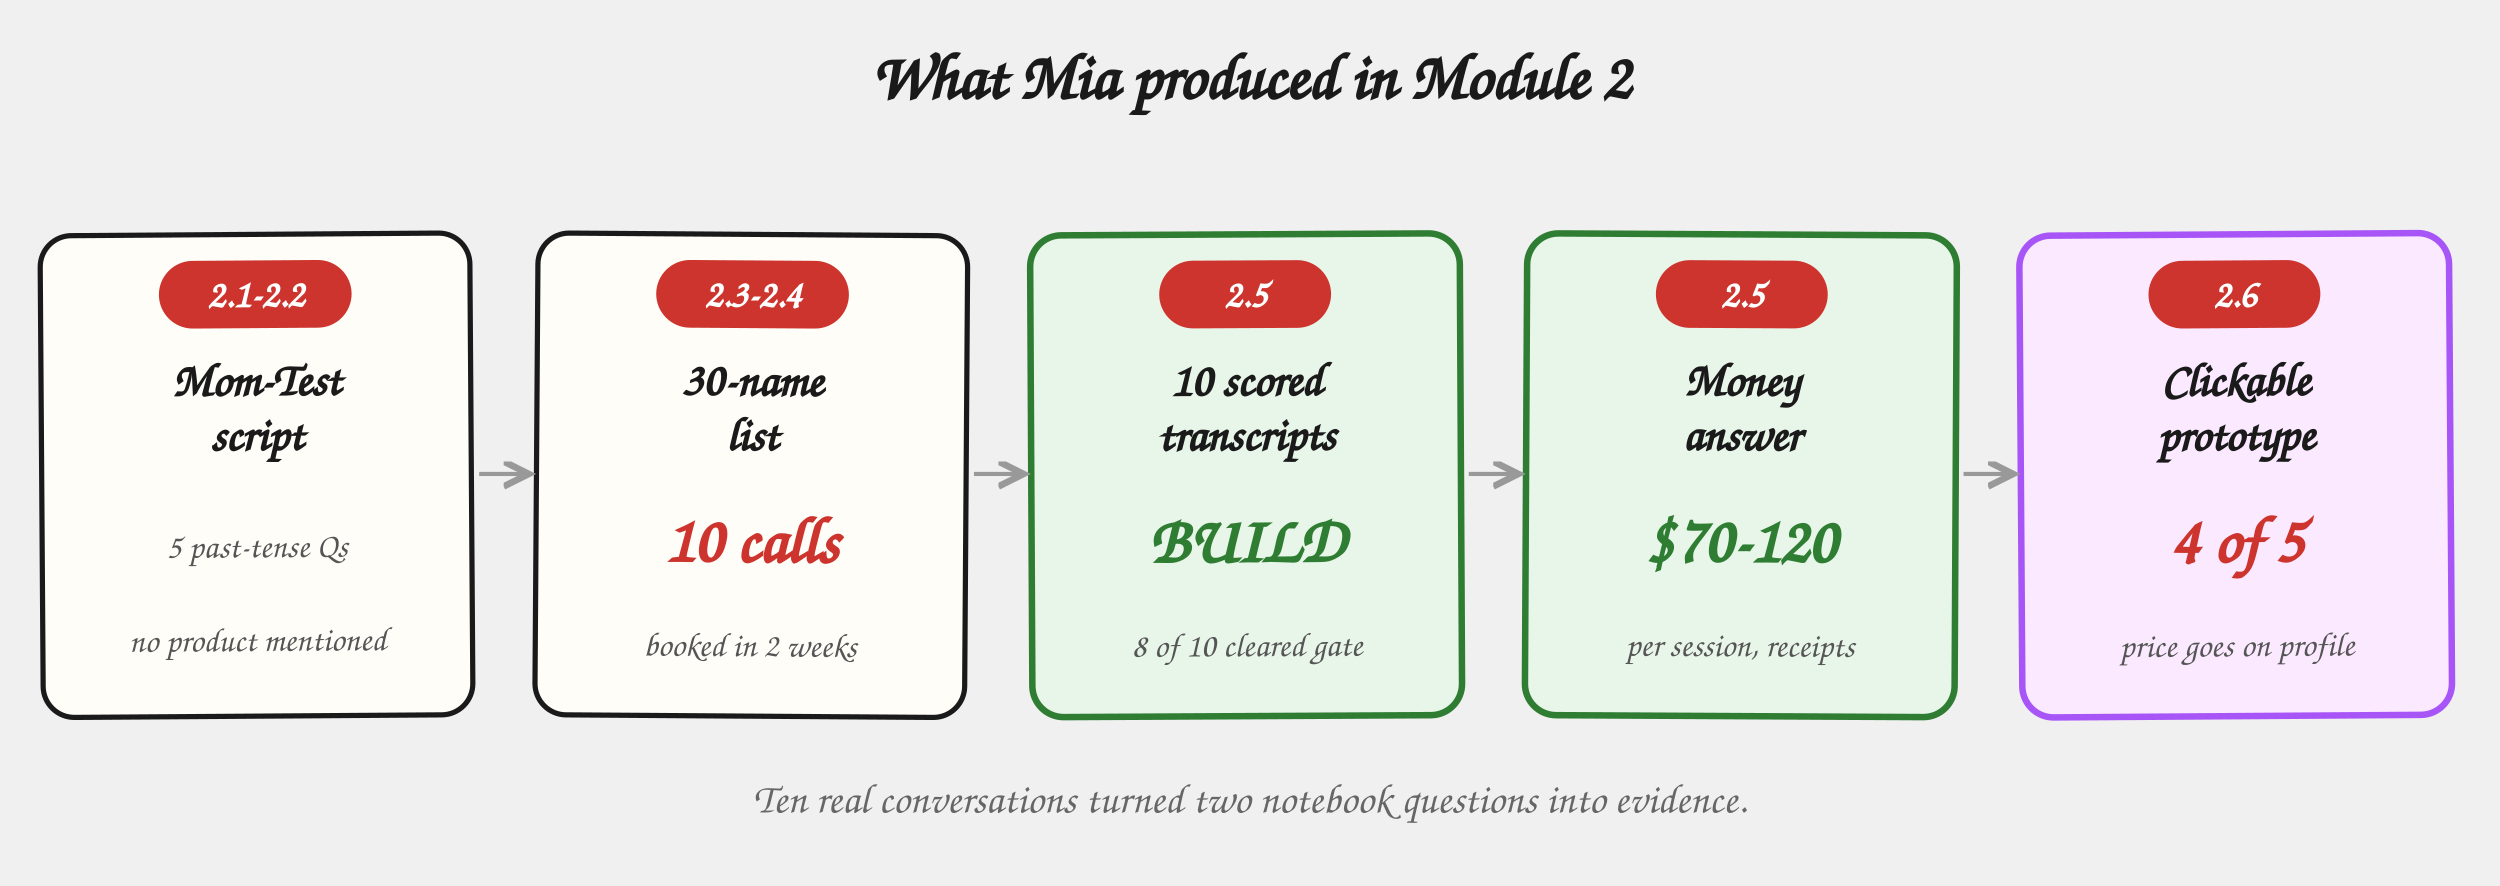
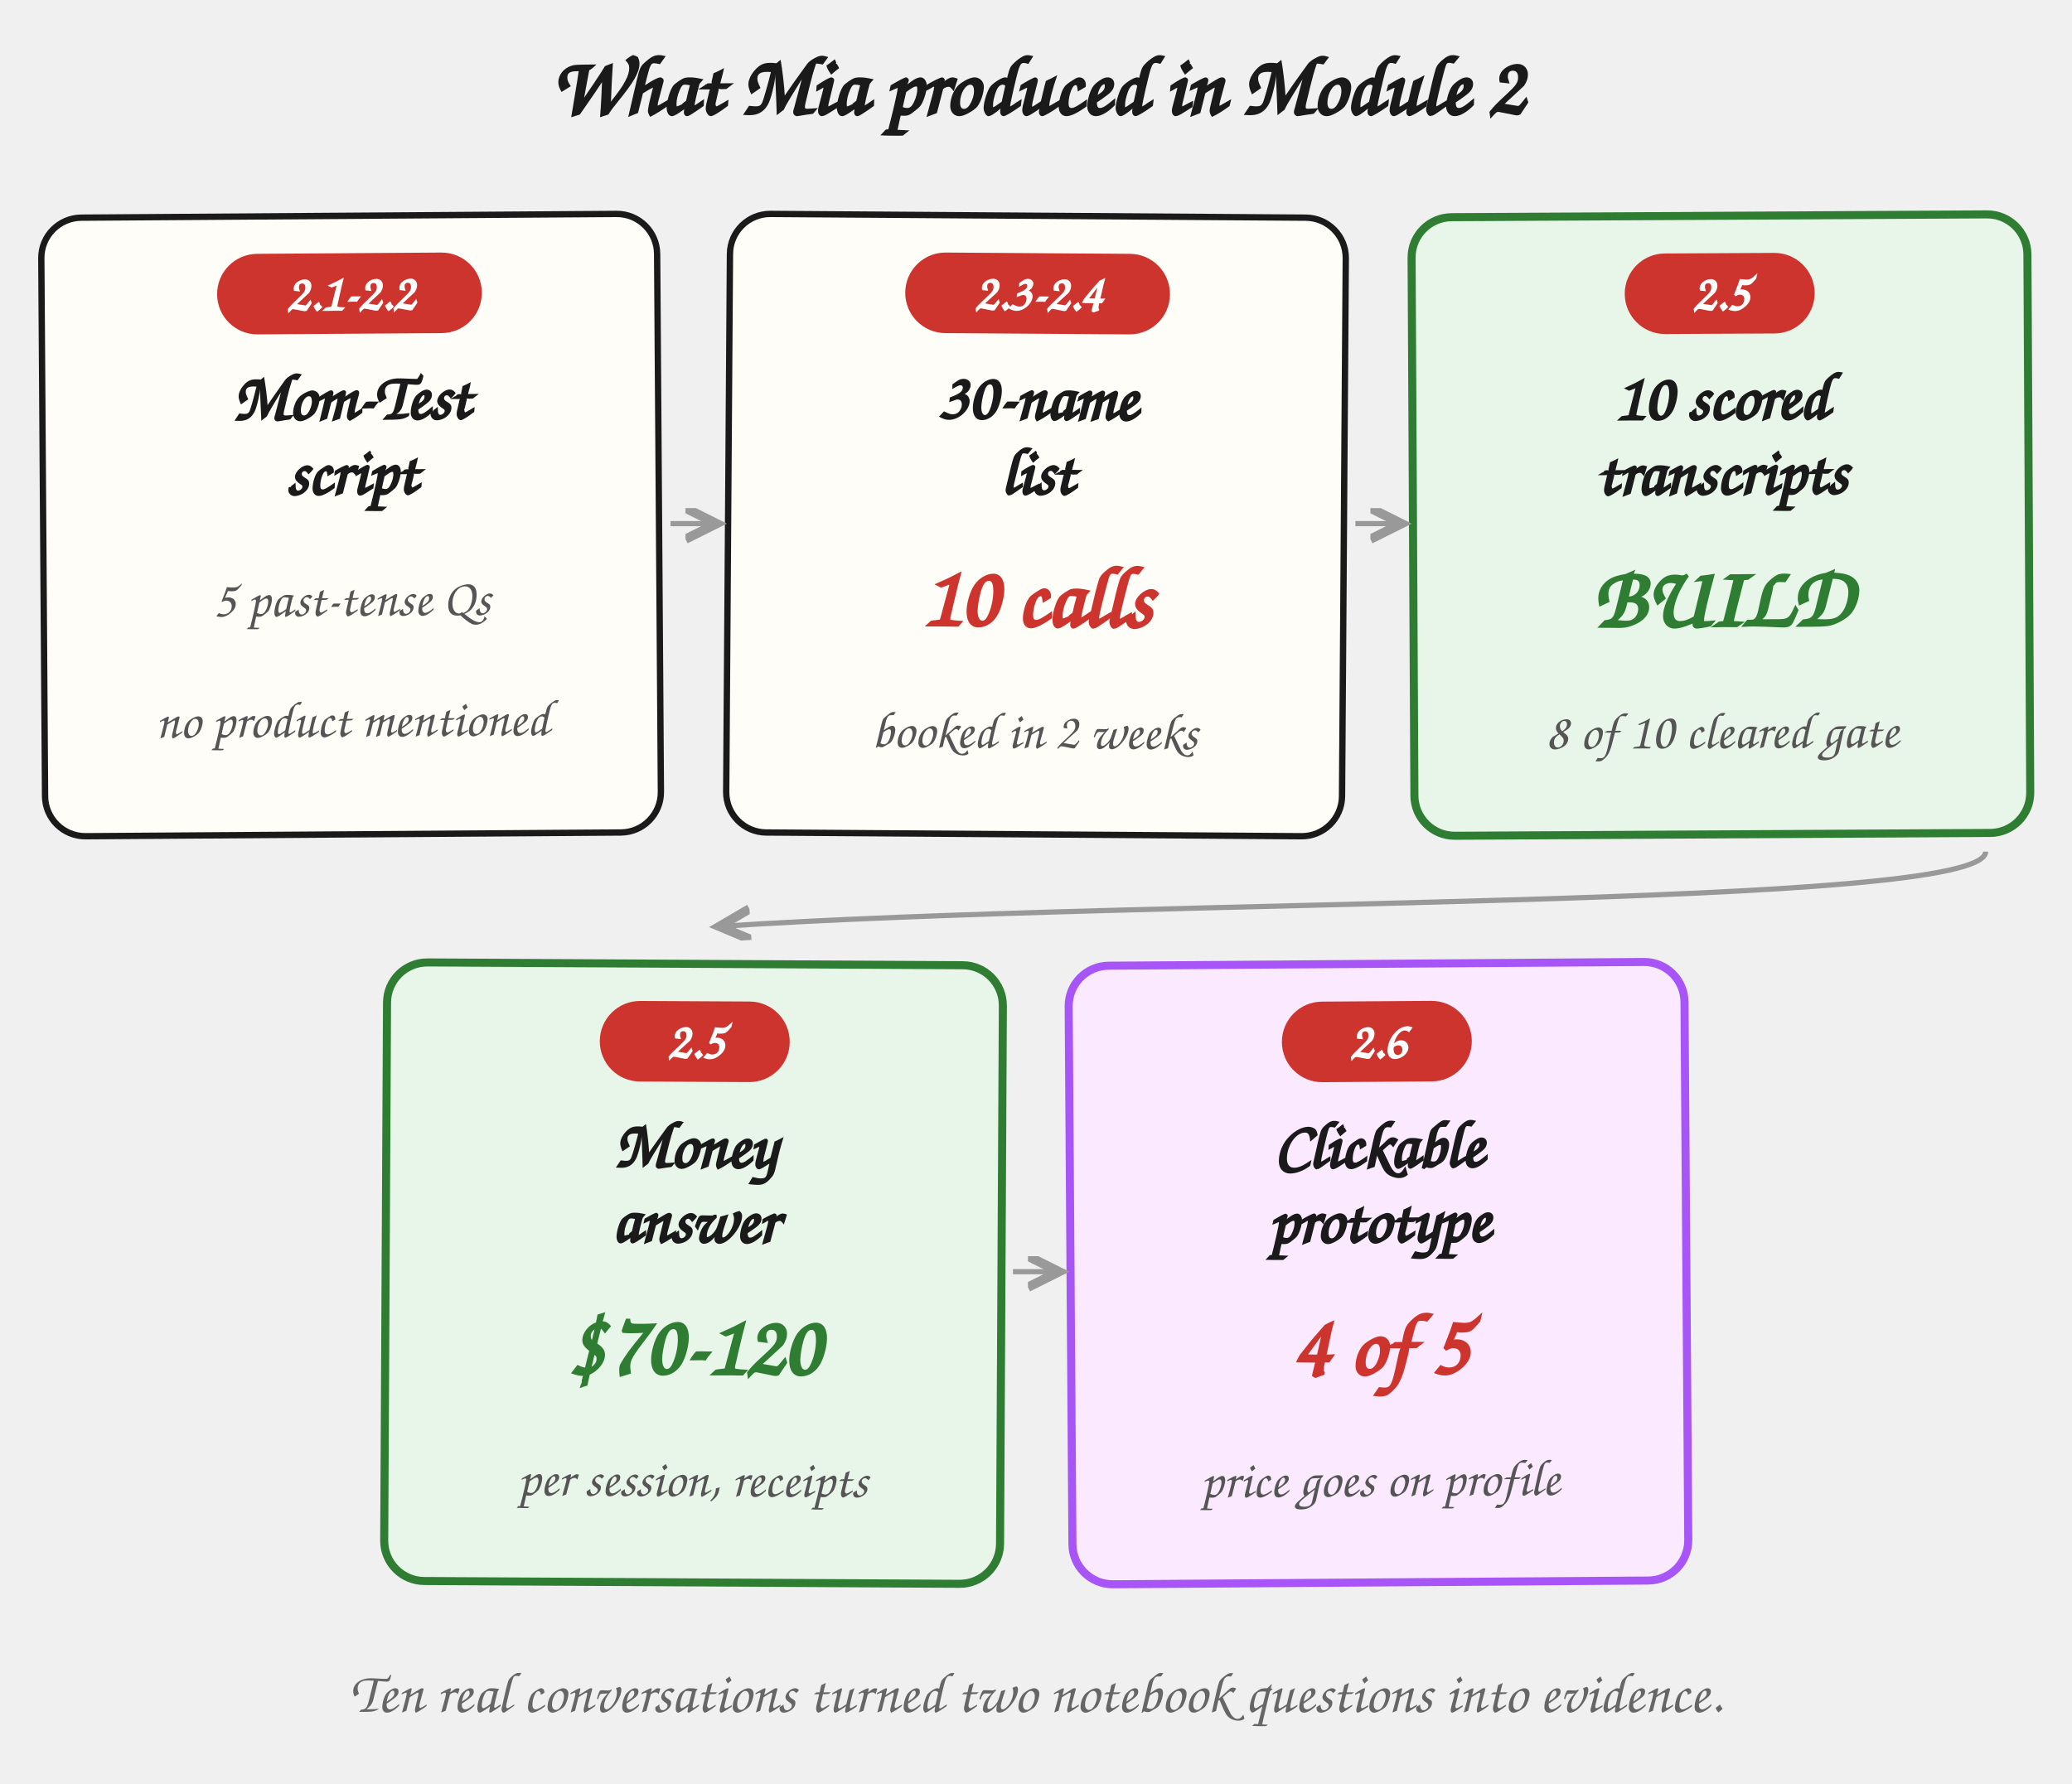
- <svg xmlns="http://www.w3.org/2000/svg" viewBox="0 0 960 340" role="img" aria-labelledby="m2-trail-title">
+ <svg xmlns="http://www.w3.org/2000/svg" viewBox="0 0 720 620" role="img" aria-labelledby="m2-trail-title">
  <defs>
    <style>
-       .h      { font-family: "Caveat", "Patrick Hand", "Comic Sans MS", cursive; font-size: 25px; fill: #1a1a1a; font-weight: 700; }
-       .foot   { font-family: "Caveat", "Patrick Hand", "Comic Sans MS", cursive; font-size: 16px; fill: #666; font-style: italic; }
-       .chip   { font-family: "Caveat", "Patrick Hand", "Comic Sans MS", cursive; font-size: 15px; fill: #ffffff; font-weight: 700; }
-       .title  { font-family: "Caveat", "Patrick Hand", "Comic Sans MS", cursive; font-size: 18px; fill: #1a1a1a; font-weight: 700; }
-       .big    { font-family: "Caveat", "Patrick Hand", "Comic Sans MS", cursive; font-size: 25px; fill: #cc342d; font-weight: 700; }
-       .gbig   { font-family: "Caveat", "Patrick Hand", "Comic Sans MS", cursive; font-size: 25px; fill: #2e7d32; font-weight: 700; }
-       .note   { font-family: "Caveat", "Patrick Hand", "Comic Sans MS", cursive; font-size: 13px; fill: #555; }
-       .card   { fill: #fffdf8; stroke: #1a1a1a; stroke-width: 2; }
-       .build  { fill: #e8f5e9; stroke: #2e7d32; stroke-width: 2.5; }
-       .pay    { fill: #fbe9ff; stroke: #a855f7; stroke-width: 2.5; }
+       .h      { font-family: "Caveat", "Patrick Hand", "Comic Sans MS", cursive; font-size: 29px; fill: #1a1a1a; font-weight: 700; }
+       .foot   { font-family: "Caveat", "Patrick Hand", "Comic Sans MS", cursive; font-size: 20px; fill: #666; font-style: italic; }
+       .chip   { font-family: "Caveat", "Patrick Hand", "Comic Sans MS", cursive; font-size: 18px; fill: #ffffff; font-weight: 700; }
+       .title  { font-family: "Caveat", "Patrick Hand", "Comic Sans MS", cursive; font-size: 23px; fill: #1a1a1a; font-weight: 700; }
+       .big    { font-family: "Caveat", "Patrick Hand", "Comic Sans MS", cursive; font-size: 30px; fill: #cc342d; font-weight: 700; }
+       .gbig   { font-family: "Caveat", "Patrick Hand", "Comic Sans MS", cursive; font-size: 30px; fill: #2e7d32; font-weight: 700; }
+       .note   { font-family: "Caveat", "Patrick Hand", "Comic Sans MS", cursive; font-size: 18px; fill: #555; }
+       .card   { fill: #fffdf8; stroke: #1a1a1a; stroke-width: 2.2; }
+       .build  { fill: #e8f5e9; stroke: #2e7d32; stroke-width: 2.8; }
+       .pay    { fill: #fbe9ff; stroke: #a855f7; stroke-width: 2.8; }
      .chipbg { fill: #cc342d; }
    </style>
-     <marker id="arw2" markerWidth="9" markerHeight="9" refX="6" refY="3" orient="auto">
-       <path d="M0,0 L6,3 L0,6" fill="none" stroke="#999" stroke-width="1.6" />
+     <marker id="arw2" markerWidth="10" markerHeight="10" refX="6" refY="3" orient="auto">
+       <path d="M0,0 L6,3 L0,6" fill="none" stroke="#999" stroke-width="1.8" />
    </marker>
  </defs>
-   <text x="480" y="38" class="h" text-anchor="middle">What Mia produced in Module 2</text>
-   <g transform="rotate(-0.4 98.5 182)">
-     <rect x="16" y="90" width="165" height="185" rx="12" class="card" />
-     <rect x="61.5" y="100" width="74" height="26" rx="13" class="chipbg" />
-     <text x="98.5" y="118" class="chip" text-anchor="middle">2.1-2.2</text>
-     <text x="98.5" y="152" class="title" text-anchor="middle">Mom-Test</text>
-     <text x="98.5" y="173" class="title" text-anchor="middle">script</text>
-     <text x="98.5" y="214" class="note" text-anchor="middle">5 past-tense Qs</text>
-     <text x="98.5" y="250" class="note" text-anchor="middle">no product mentioned</text>
+   <text x="360" y="40" class="h" text-anchor="middle">What Mia produced in Module 2</text>
+   <g transform="rotate(-0.4 122 182)">
+     <rect x="15" y="75" width="214" height="215" rx="14" class="card" />
+     <rect x="76" y="88" width="92" height="28" rx="14" class="chipbg" />
+     <text x="122" y="108" class="chip" text-anchor="middle">2.1-2.2</text>
+     <text x="122" y="146" class="title" text-anchor="middle">Mom-Test</text>
+     <text x="122" y="172" class="title" text-anchor="middle">script</text>
+     <text x="122" y="214" class="note" text-anchor="middle">5 past-tense Qs</text>
+     <text x="122" y="256" class="note" text-anchor="middle">no product mentioned</text>
  </g>
-   <g transform="rotate(0.4 288.5 182)">
-     <rect x="206" y="90" width="165" height="185" rx="12" class="card" />
-     <rect x="251.5" y="100" width="74" height="26" rx="13" class="chipbg" />
-     <text x="288.5" y="118" class="chip" text-anchor="middle">2.3-2.4</text>
-     <text x="288.5" y="152" class="title" text-anchor="middle">30-name</text>
-     <text x="288.5" y="173" class="title" text-anchor="middle">list</text>
-     <text x="288.5" y="216" class="big" text-anchor="middle">10 calls</text>
-     <text x="288.5" y="252" class="note" text-anchor="middle">booked in 2 weeks</text>
+   <g transform="rotate(0.4 360 182)">
+     <rect x="253" y="75" width="214" height="215" rx="14" class="card" />
+     <rect x="314" y="88" width="92" height="28" rx="14" class="chipbg" />
+     <text x="360" y="108" class="chip" text-anchor="middle">2.3-2.4</text>
+     <text x="360" y="146" class="title" text-anchor="middle">30-name</text>
+     <text x="360" y="172" class="title" text-anchor="middle">list</text>
+     <text x="360" y="218" class="big" text-anchor="middle">10 calls</text>
+     <text x="360" y="260" class="note" text-anchor="middle">booked in 2 weeks</text>
  </g>
-   <g transform="rotate(-0.3 478.5 182)">
-     <rect x="396" y="90" width="165" height="185" rx="12" class="build" />
-     <rect x="445.5" y="100" width="66" height="26" rx="13" class="chipbg" />
-     <text x="478.5" y="118" class="chip" text-anchor="middle">2.5</text>
-     <text x="478.5" y="152" class="title" text-anchor="middle">10 scored</text>
-     <text x="478.5" y="173" class="title" text-anchor="middle">transcripts</text>
-     <text x="478.5" y="216" class="gbig" text-anchor="middle">BUILD</text>
-     <text x="478.5" y="252" class="note" text-anchor="middle">8 of 10 cleared gate</text>
+   <g transform="rotate(-0.3 598 182)">
+     <rect x="491" y="75" width="214" height="215" rx="14" class="build" />
+     <rect x="565" y="88" width="66" height="28" rx="14" class="chipbg" />
+     <text x="598" y="108" class="chip" text-anchor="middle">2.5</text>
+     <text x="598" y="146" class="title" text-anchor="middle">10 scored</text>
+     <text x="598" y="172" class="title" text-anchor="middle">transcripts</text>
+     <text x="598" y="218" class="gbig" text-anchor="middle">BUILD</text>
+     <text x="598" y="260" class="note" text-anchor="middle">8 of 10 cleared gate</text>
  </g>
-   <g transform="rotate(0.3 668.5 182)">
-     <rect x="586" y="90" width="165" height="185" rx="12" class="build" />
-     <rect x="635.5" y="100" width="66" height="26" rx="13" class="chipbg" />
-     <text x="668.5" y="118" class="chip" text-anchor="middle">2.5</text>
-     <text x="668.5" y="152" class="title" text-anchor="middle">Money</text>
-     <text x="668.5" y="173" class="title" text-anchor="middle">answer</text>
-     <text x="668.5" y="216" class="gbig" text-anchor="middle">$70-120</text>
-     <text x="668.5" y="252" class="note" text-anchor="middle">per session, receipts</text>
+   <line x1="233" y1="182" x2="249" y2="182" stroke="#999" stroke-width="1.8" marker-end="url(#arw2)" />
+   <line x1="471" y1="182" x2="487" y2="182" stroke="#999" stroke-width="1.8" marker-end="url(#arw2)" />
+   <path d="M 690 296 C 690 316, 400 312, 250 322" fill="none" stroke="#999" stroke-width="1.8" marker-end="url(#arw2)" />
+   <g transform="rotate(0.3 241 442)">
+     <rect x="134" y="335" width="214" height="215" rx="14" class="build" />
+     <rect x="208" y="348" width="66" height="28" rx="14" class="chipbg" />
+     <text x="241" y="368" class="chip" text-anchor="middle">2.5</text>
+     <text x="241" y="406" class="title" text-anchor="middle">Money</text>
+     <text x="241" y="432" class="title" text-anchor="middle">answer</text>
+     <text x="241" y="478" class="gbig" text-anchor="middle">$70-120</text>
+     <text x="241" y="520" class="note" text-anchor="middle">per session, receipts</text>
  </g>
-   <g transform="rotate(-0.4 858.5 182)">
-     <rect x="776" y="90" width="165" height="185" rx="12" class="pay" />
-     <rect x="825.5" y="100" width="66" height="26" rx="13" class="chipbg" />
-     <text x="858.5" y="118" class="chip" text-anchor="middle">2.6</text>
-     <text x="858.5" y="152" class="title" text-anchor="middle">Clickable</text>
-     <text x="858.5" y="173" class="title" text-anchor="middle">prototype</text>
-     <text x="858.5" y="216" class="big" text-anchor="middle">4 of 5</text>
-     <text x="858.5" y="252" class="note" text-anchor="middle">price goes on profile</text>
+   <g transform="rotate(-0.4 479 442)">
+     <rect x="372" y="335" width="214" height="215" rx="14" class="pay" />
+     <rect x="446" y="348" width="66" height="28" rx="14" class="chipbg" />
+     <text x="479" y="368" class="chip" text-anchor="middle">2.6</text>
+     <text x="479" y="406" class="title" text-anchor="middle">Clickable</text>
+     <text x="479" y="432" class="title" text-anchor="middle">prototype</text>
+     <text x="479" y="478" class="big" text-anchor="middle">4 of 5</text>
+     <text x="479" y="520" class="note" text-anchor="middle">price goes on profile</text>
  </g>
-   <line x1="184" y1="182" x2="203" y2="182" stroke="#999" stroke-width="1.6" marker-end="url(#arw2)" />
-   <line x1="374" y1="182" x2="393" y2="182" stroke="#999" stroke-width="1.6" marker-end="url(#arw2)" />
-   <line x1="564" y1="182" x2="583" y2="182" stroke="#999" stroke-width="1.6" marker-end="url(#arw2)" />
-   <line x1="754" y1="182" x2="773" y2="182" stroke="#999" stroke-width="1.6" marker-end="url(#arw2)" />
-   <text x="480" y="312" class="foot" text-anchor="middle">Ten real conversations turned two notebook questions into evidence.</text>
+   <line x1="352" y1="442" x2="368" y2="442" stroke="#999" stroke-width="1.8" marker-end="url(#arw2)" />
+   <text x="360" y="595" class="foot" text-anchor="middle">Ten real conversations turned two notebook questions into evidence.</text>
</svg>
